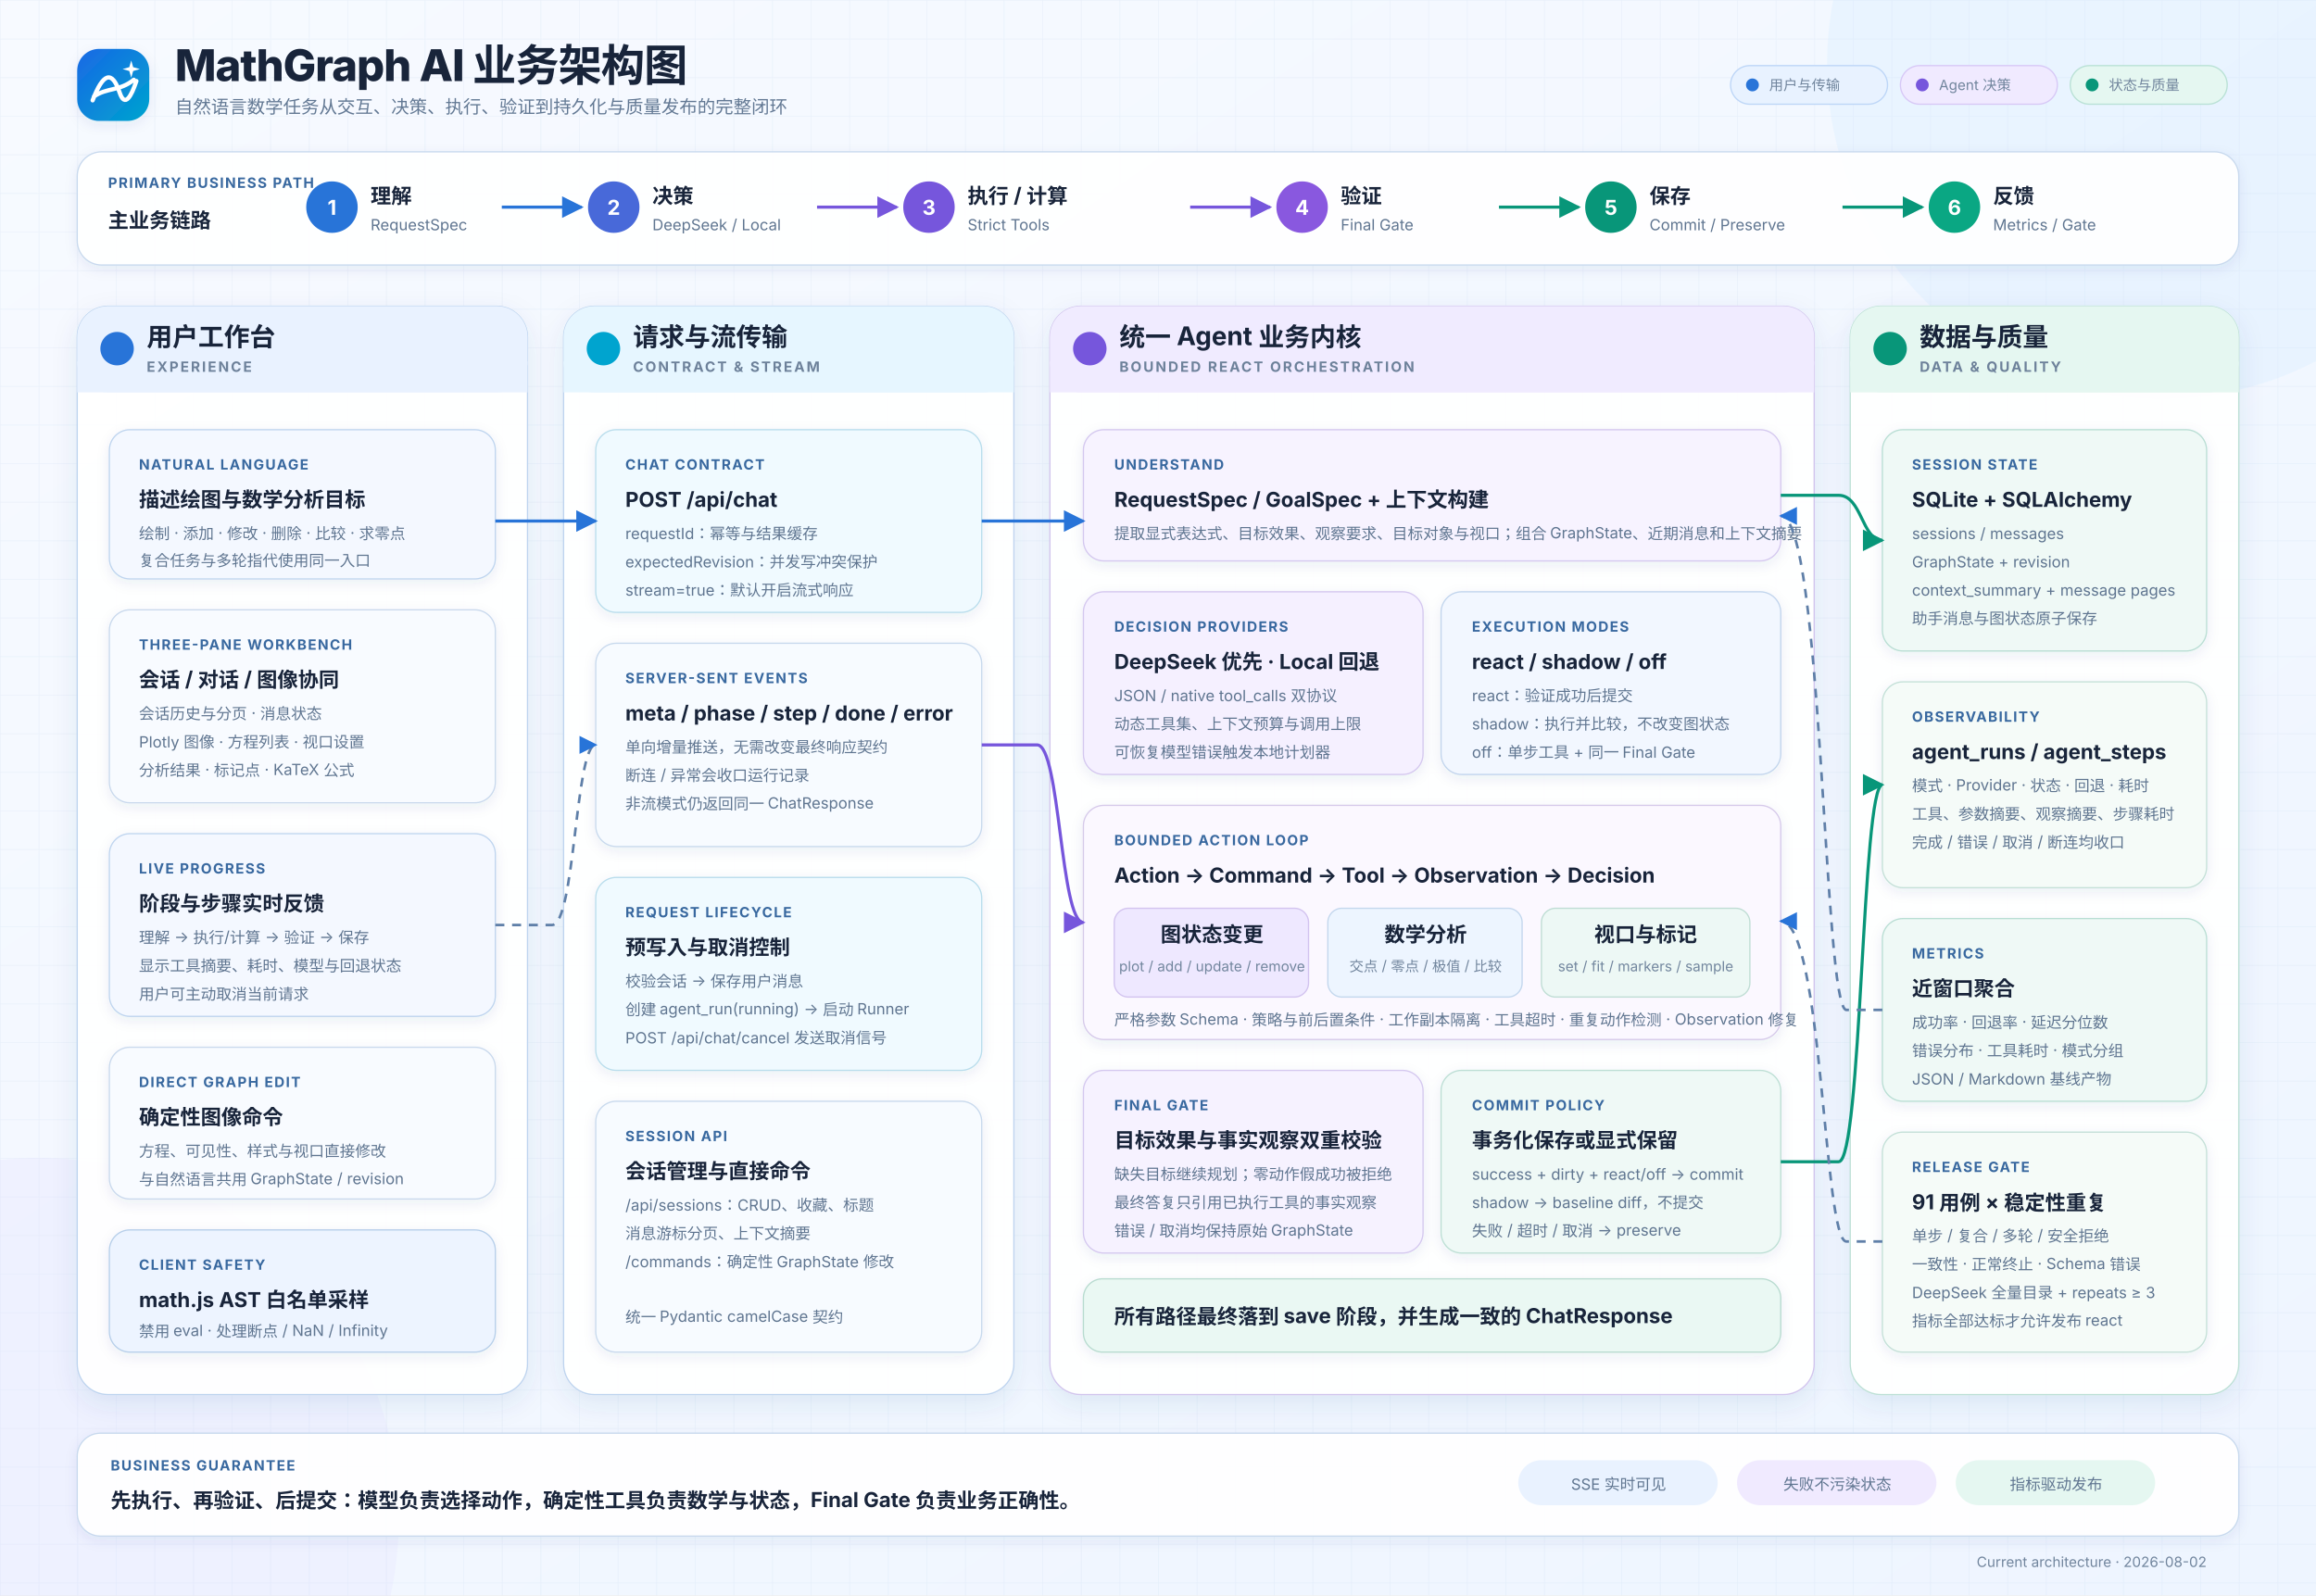
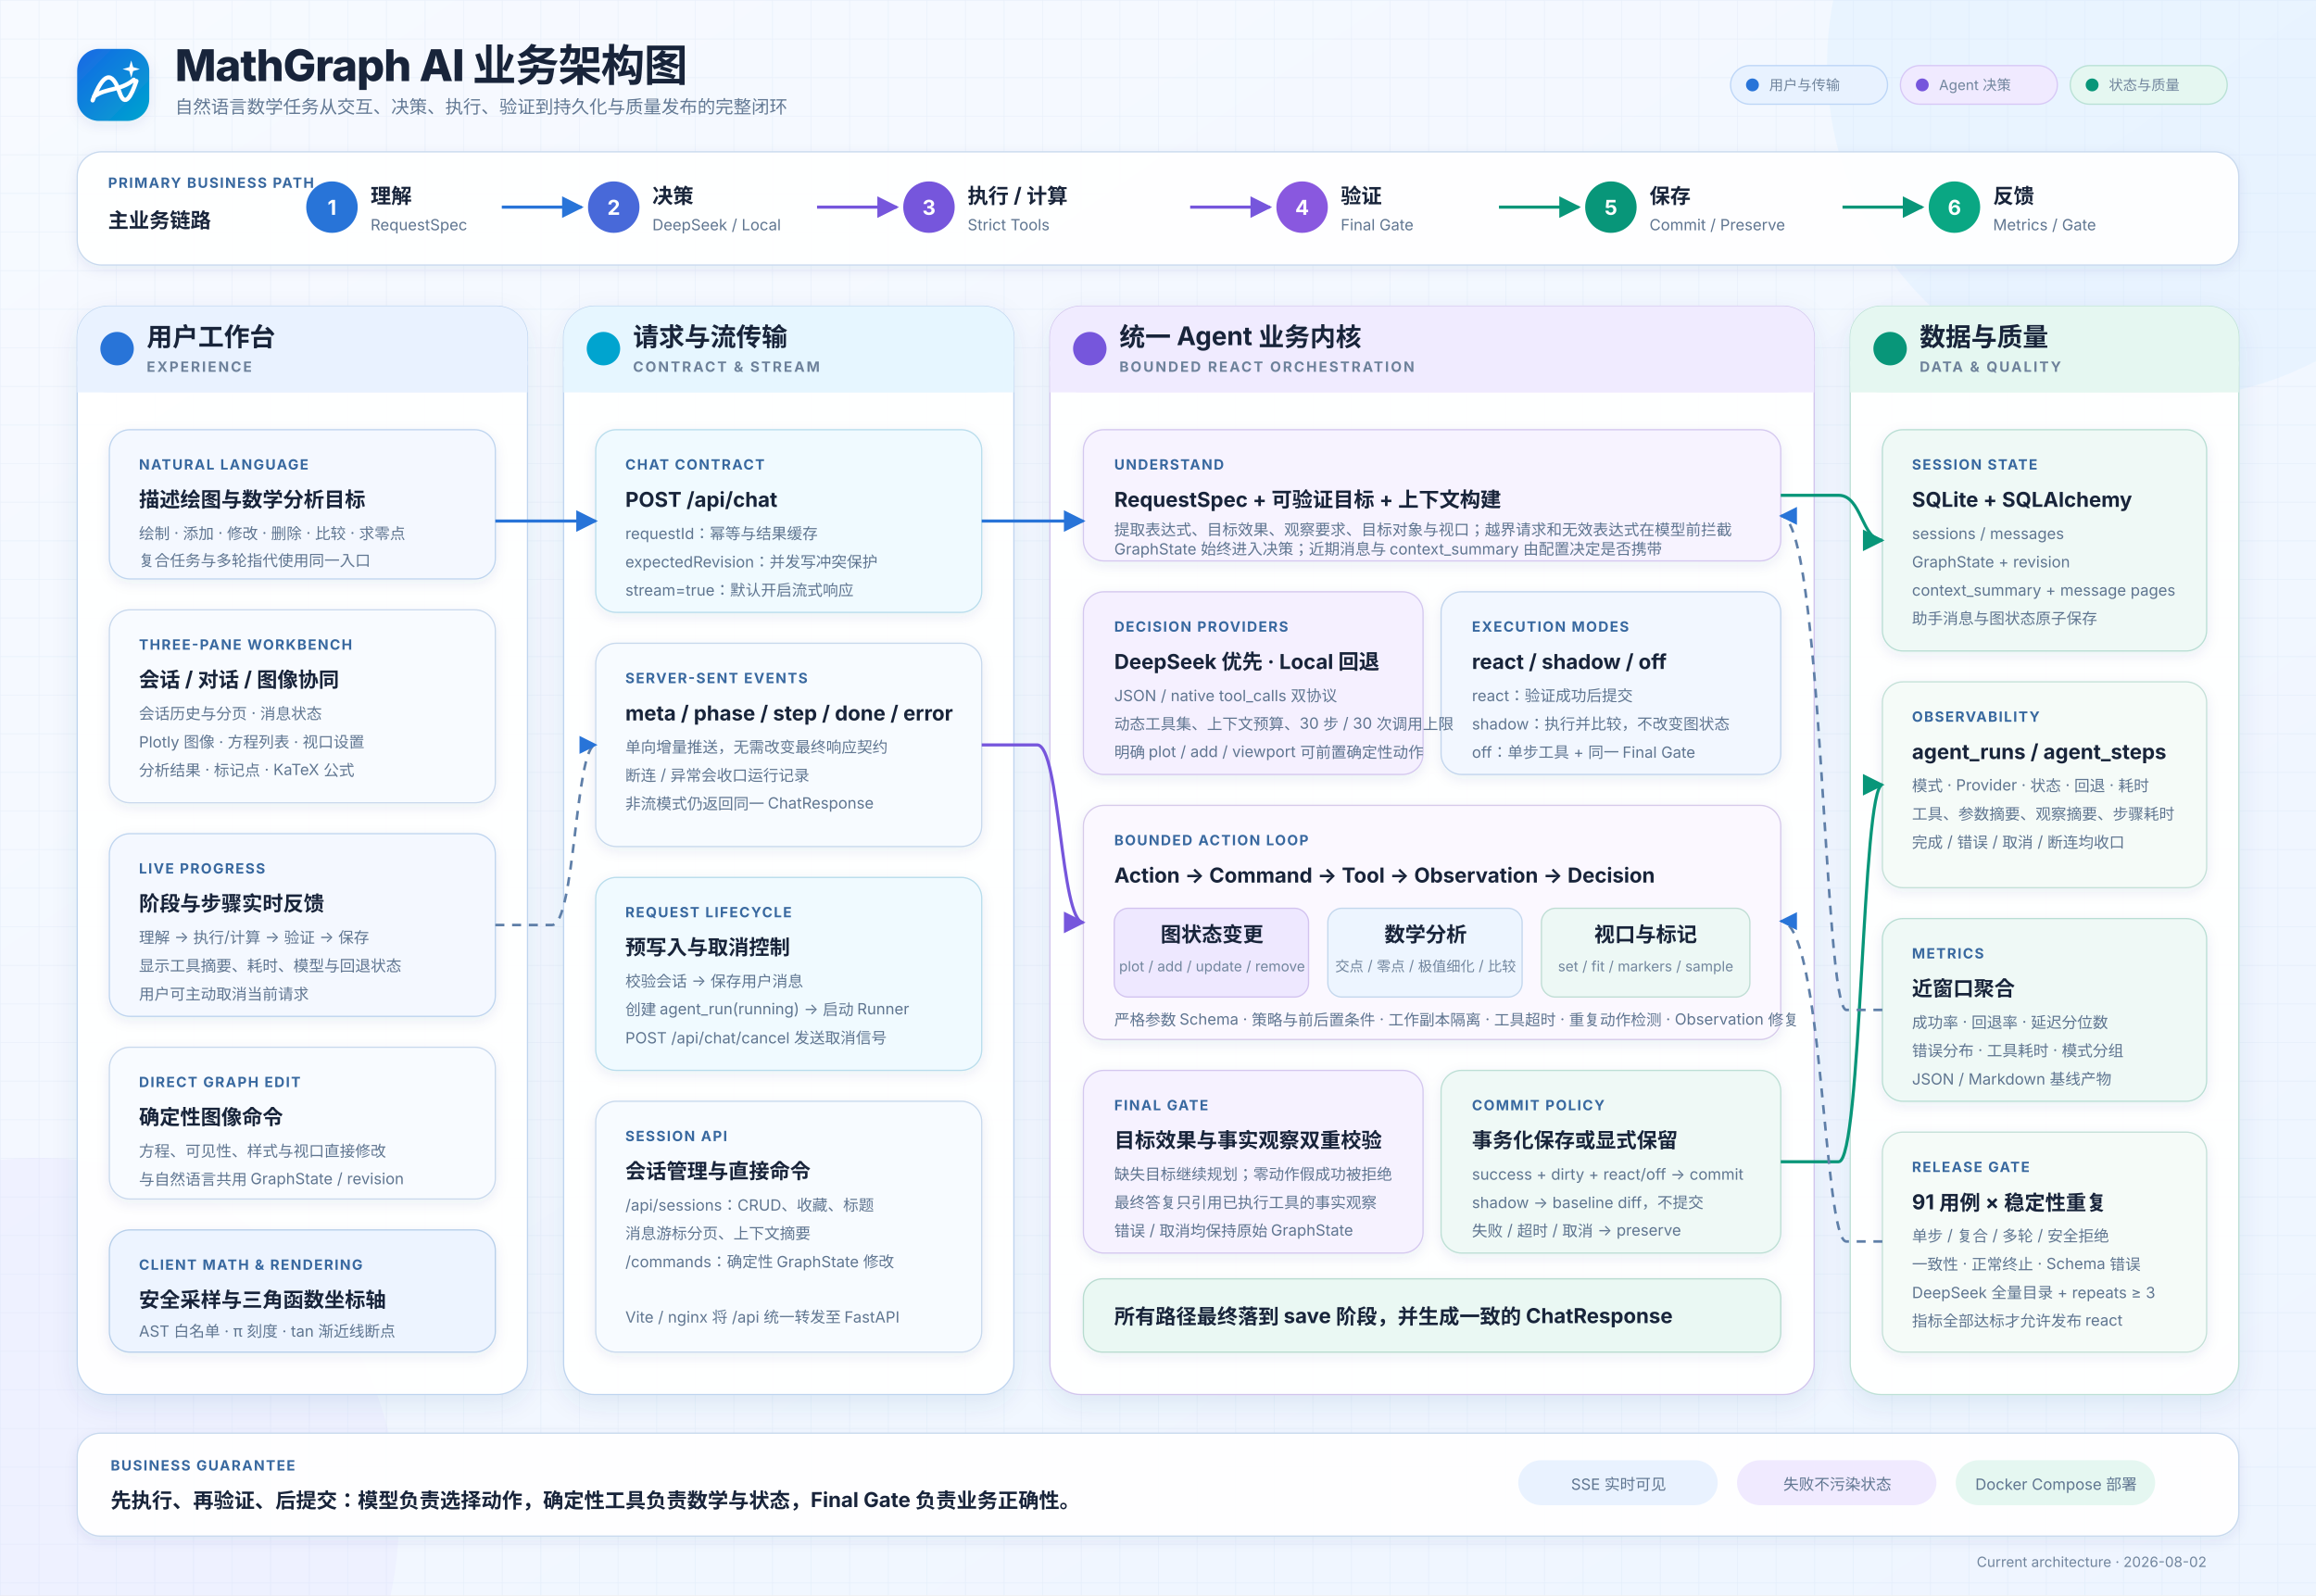
<svg xmlns="http://www.w3.org/2000/svg" width="1800" height="1240" viewBox="0 0 1800 1240" role="img" aria-labelledby="title desc">
  <defs>
    <linearGradient id="bg" x1="0" y1="0" x2="1" y2="1">
      <stop offset="0" stop-color="#f7faff" />
      <stop offset="1" stop-color="#eef5ff" />
    </linearGradient>
    <linearGradient id="brand" x1="0" y1="0" x2="1" y2="1">
      <stop offset="0" stop-color="#1768e5" />
      <stop offset="1" stop-color="#00a4cf" />
    </linearGradient>
    <linearGradient id="agent" x1="0" y1="0" x2="1" y2="1">
      <stop offset="0" stop-color="#6847dc" />
      <stop offset="1" stop-color="#9b57e9" />
    </linearGradient>
    <linearGradient id="good" x1="0" y1="0" x2="1" y2="1">
      <stop offset="0" stop-color="#03866d" />
      <stop offset="1" stop-color="#13aa83" />
    </linearGradient>
    <pattern id="grid" width="30" height="30" patternUnits="userSpaceOnUse">
      <path d="M30 0H0V30" fill="none" stroke="#79a5dc" stroke-opacity=".09" />
    </pattern>
    <filter id="shadow" x="-20%" y="-20%" width="140%" height="140%">
      <feDropShadow dx="0" dy="7" stdDeviation="10" flood-color="#194a87" flood-opacity=".10" />
    </filter>
    <filter id="soft" x="-20%" y="-20%" width="140%" height="140%">
      <feDropShadow dx="0" dy="3" stdDeviation="5" flood-color="#194a87" flood-opacity=".08" />
    </filter>
    <marker id="blueArrow" viewBox="0 0 10 10" refX="9" refY="5" markerWidth="7" markerHeight="7" orient="auto">
      <path d="M0 0 10 5 0 10Z" fill="#2874d8" />
    </marker>
    <marker id="purpleArrow" viewBox="0 0 10 10" refX="9" refY="5" markerWidth="7" markerHeight="7" orient="auto">
      <path d="M0 0 10 5 0 10Z" fill="#7656dc" />
    </marker>
    <marker id="greenArrow" viewBox="0 0 10 10" refX="9" refY="5" markerWidth="7" markerHeight="7" orient="auto">
      <path d="M0 0 10 5 0 10Z" fill="#089679" />
    </marker>
    <style>
      text { font-family: Inter, "PingFang SC", "Microsoft YaHei", sans-serif; fill:#18243a; }
      .title { font-size:34px; font-weight:760; letter-spacing:-.02em; }
      .subtitle { font-size:14px; fill:#637994; }
      .lane { font-size:20px; font-weight:740; }
      .lane-en { font-size:11px; font-weight:700; letter-spacing:.13em; fill:#6d819a; }
      .node { font-size:16px; font-weight:730; }
      .body { font-size:12px; fill:#5f7590; }
      .small { font-size:11px; fill:#71859d; }
      .caps { font-size:11px; font-weight:750; letter-spacing:.09em; fill:#38689f; }
      .white { fill:#fff; }
      .flow { fill:none; stroke:#2874d8; stroke-width:2.4; marker-end:url(#blueArrow); }
      .flow-ai { fill:none; stroke:#7656dc; stroke-width:2.4; marker-end:url(#purpleArrow); }
      .flow-data { fill:none; stroke:#089679; stroke-width:2.4; marker-end:url(#greenArrow); }
      .return { fill:none; stroke:#5f7fa8; stroke-width:2; stroke-dasharray:7 6; marker-end:url(#blueArrow); }
    </style>
  </defs>
  <rect width="1800" height="1240" fill="url(#bg)" />
  <rect width="1800" height="1240" fill="url(#grid)" />
  <circle cx="1680" cy="50" r="260" fill="#cce9ff" opacity=".25" />
  <circle cx="30" cy="1180" r="280" fill="#ded8ff" opacity=".20" />
  <g transform="translate(60 38)">
    <rect width="56" height="56" rx="17" fill="url(#brand)" filter="url(#soft)" />
    <path d="M12 40c8-21 15-24 21-6 4 12 9 3 13-9M13 37c10-7 20-4 31-13" fill="none" stroke="#fff" stroke-width="3.3" stroke-linecap="round" />
    <path d="m42 9 1.5 5.2 5.2 1.5-5.2 1.5-1.5 5.2-1.5-5.2-5.2-1.5 5.2-1.5z" fill="#fff" />
    <text x="76" y="25" class="title">MathGraph AI 业务架构图</text>
    <text x="76" y="50" class="subtitle">自然语言数学任务从交互、决策、执行、验证到持久化与质量发布的完整闭环</text>
  </g>
  <g transform="translate(1345 51)">
    <rect width="122" height="30" rx="15" fill="#e8f2ff" stroke="#bdd6f7" />
    <circle cx="17" cy="15" r="5" fill="#2874d8" />
    <text x="30" y="19" class="small">用户与传输</text>
    <rect x="132" width="122" height="30" rx="15" fill="#f0eaff" stroke="#d7c8f6" />
    <circle cx="149" cy="15" r="5" fill="#7656dc" />
    <text x="162" y="19" class="small">Agent 决策</text>
    <rect x="264" width="122" height="30" rx="15" fill="#e5f7f1" stroke="#b9e1d5" />
    <circle cx="281" cy="15" r="5" fill="#089679" />
    <text x="294" y="19" class="small">状态与质量</text>
  </g>
  <g filter="url(#soft)">
    <rect x="60" y="118" width="1680" height="88" rx="19" fill="#fff" fill-opacity=".92" stroke="#c8d9ee" />
  </g>
  <text x="84" y="146" class="caps">PRIMARY BUSINESS PATH</text>
  <text x="84" y="177" class="node">主业务链路</text>
  <g transform="translate(235 138)">
    <circle cx="23" cy="23" r="20" fill="#2874d8" />
    <text x="23" y="29" text-anchor="middle" class="node white">1</text>
    <text x="53" y="20" class="node">理解</text>
    <text x="53" y="41" class="body">RequestSpec</text>
    <path d="M155 23h62" class="flow" />
    <circle cx="242" cy="23" r="20" fill="#4869d9" />
    <text x="242" y="29" text-anchor="middle" class="node white">2</text>
    <text x="272" y="20" class="node">决策</text>
    <text x="272" y="41" class="body">DeepSeek / Local</text>
    <path d="M400 23h62" class="flow-ai" />
    <circle cx="487" cy="23" r="20" fill="#7656dc" />
    <text x="487" y="29" text-anchor="middle" class="node white">3</text>
    <text x="517" y="20" class="node">执行 / 计算</text>
    <text x="517" y="41" class="body">Strict Tools</text>
    <path d="M690 23h62" class="flow-ai" />
    <circle cx="777" cy="23" r="20" fill="#8958df" />
    <text x="777" y="29" text-anchor="middle" class="node white">4</text>
    <text x="807" y="20" class="node">验证</text>
    <text x="807" y="41" class="body">Final Gate</text>
    <path d="M930 23h62" class="flow-data" />
    <circle cx="1017" cy="23" r="20" fill="#089679" />
    <text x="1017" y="29" text-anchor="middle" class="node white">5</text>
    <text x="1047" y="20" class="node">保存</text>
    <text x="1047" y="41" class="body">Commit / Preserve</text>
    <path d="M1197 23h62" class="flow-data" />
    <circle cx="1284" cy="23" r="20" fill="#0aa783" />
    <text x="1284" y="29" text-anchor="middle" class="node white">6</text>
    <text x="1314" y="20" class="node">反馈</text>
    <text x="1314" y="41" class="body">Metrics / Gate</text>
  </g>
  <g filter="url(#shadow)">
    <rect x="60" y="238" width="350" height="846" rx="24" fill="#fff" fill-opacity=".94" stroke="#bed4ef" />
    <rect x="438" y="238" width="350" height="846" rx="24" fill="#fff" fill-opacity=".94" stroke="#bed4ef" />
    <rect x="816" y="238" width="594" height="846" rx="24" fill="#fff" fill-opacity=".94" stroke="#d1c5ed" />
    <rect x="1438" y="238" width="302" height="846" rx="24" fill="#fff" fill-opacity=".94" stroke="#bce0d6" />
  </g>
  <rect x="60" y="238" width="350" height="67" rx="24" fill="#e9f2ff" />
  <rect x="60" y="281" width="350" height="24" fill="#e9f2ff" />
  <rect x="438" y="238" width="350" height="67" rx="24" fill="#e6f6ff" />
  <rect x="438" y="281" width="350" height="24" fill="#e6f6ff" />
  <rect x="816" y="238" width="594" height="67" rx="24" fill="#f0ebff" />
  <rect x="816" y="281" width="594" height="24" fill="#f0ebff" />
  <rect x="1438" y="238" width="302" height="67" rx="24" fill="#e5f7f1" />
  <rect x="1438" y="281" width="302" height="24" fill="#e5f7f1" />
  <circle cx="91" cy="271" r="13" fill="#2874d8" />
  <text x="114" y="269" class="lane">用户工作台</text>
  <text x="114" y="289" class="lane-en">EXPERIENCE</text>
  <circle cx="469" cy="271" r="13" fill="#00a4cf" />
  <text x="492" y="269" class="lane">请求与流传输</text>
  <text x="492" y="289" class="lane-en">CONTRACT &amp; STREAM</text>
  <circle cx="847" cy="271" r="13" fill="#7656dc" />
  <text x="870" y="269" class="lane">统一 Agent 业务内核</text>
  <text x="870" y="289" class="lane-en">BOUNDED REACT ORCHESTRATION</text>
  <circle cx="1469" cy="271" r="13" fill="#089679" />
  <text x="1492" y="269" class="lane">数据与质量</text>
  <text x="1492" y="289" class="lane-en">DATA &amp; QUALITY</text>
  <g filter="url(#soft)">
    <rect x="85" y="334" width="300" height="116" rx="16" fill="#f4f8ff" stroke="#bfd5ef" />
    <rect x="85" y="474" width="300" height="150" rx="16" fill="#f8fbff" stroke="#c9d9ed" />
    <rect x="85" y="648" width="300" height="142" rx="16" fill="#f4f8ff" stroke="#bfd5ef" />
    <rect x="85" y="814" width="300" height="118" rx="16" fill="#f8fbff" stroke="#c9d9ed" />
    <rect x="85" y="956" width="300" height="95" rx="16" fill="#edf4ff" stroke="#b7cfea" />
  </g>
  <text x="108" y="365" class="caps">NATURAL LANGUAGE</text>
  <text x="108" y="394" class="node">描述绘图与数学分析目标</text>
  <text x="108" y="419" class="body">绘制 · 添加 · 修改 · 删除 · 比较 · 求零点</text>
  <text x="108" y="440" class="body">复合任务与多轮指代使用同一入口</text>
  <text x="108" y="505" class="caps">THREE-PANE WORKBENCH</text>
  <text x="108" y="534" class="node">会话 / 对话 / 图像协同</text>
  <text x="108" y="559" class="body">会话历史与分页 · 消息状态</text>
  <text x="108" y="581" class="body">Plotly 图像 · 方程列表 · 视口设置</text>
  <text x="108" y="603" class="body">分析结果 · 标记点 · KaTeX 公式</text>
  <text x="108" y="679" class="caps">LIVE PROGRESS</text>
  <text x="108" y="708" class="node">阶段与步骤实时反馈</text>
  <text x="108" y="733" class="body">理解 → 执行/计算 → 验证 → 保存</text>
  <text x="108" y="755" class="body">显示工具摘要、耗时、模型与回退状态</text>
  <text x="108" y="777" class="body">用户可主动取消当前请求</text>
  <text x="108" y="845" class="caps">DIRECT GRAPH EDIT</text>
  <text x="108" y="874" class="node">确定性图像命令</text>
  <text x="108" y="899" class="body">方程、可见性、样式与视口直接修改</text>
  <text x="108" y="921" class="body">与自然语言共用 GraphState / revision</text>
-   <text x="108" y="987" class="caps">CLIENT SAFETY</text>
-   <text x="108" y="1016" class="node">math.js AST 白名单采样</text>
-   <text x="108" y="1039" class="body">禁用 eval · 处理断点 / NaN / Infinity</text>
+   <text x="108" y="987" class="caps">CLIENT MATH &amp; RENDERING</text>
+   <text x="108" y="1016" class="node">安全采样与三角函数坐标轴</text>
+   <text x="108" y="1039" class="body">AST 白名单 · π 刻度 · tan 渐近线断点</text>
  <g filter="url(#soft)">
    <rect x="463" y="334" width="300" height="142" rx="16" fill="#f0faff" stroke="#b9ddec" />
    <rect x="463" y="500" width="300" height="158" rx="16" fill="#f7fbff" stroke="#c8d9ed" />
    <rect x="463" y="682" width="300" height="150" rx="16" fill="#f0faff" stroke="#b9ddec" />
    <rect x="463" y="856" width="300" height="195" rx="16" fill="#f7fbff" stroke="#c8d9ed" />
  </g>
  <text x="486" y="365" class="caps">CHAT CONTRACT</text>
  <text x="486" y="394" class="node">POST /api/chat</text>
  <text x="486" y="419" class="body">requestId：幂等与结果缓存</text>
  <text x="486" y="441" class="body">expectedRevision：并发写冲突保护</text>
  <text x="486" y="463" class="body">stream=true：默认开启流式响应</text>
  <text x="486" y="531" class="caps">SERVER-SENT EVENTS</text>
  <text x="486" y="560" class="node">meta / phase / step / done / error</text>
  <text x="486" y="585" class="body">单向增量推送，无需改变最终响应契约</text>
  <text x="486" y="607" class="body">断连 / 异常会收口运行记录</text>
  <text x="486" y="629" class="body">非流模式仍返回同一 ChatResponse</text>
  <text x="486" y="713" class="caps">REQUEST LIFECYCLE</text>
  <text x="486" y="742" class="node">预写入与取消控制</text>
  <text x="486" y="767" class="body">校验会话 → 保存用户消息</text>
  <text x="486" y="789" class="body">创建 agent_run(running) → 启动 Runner</text>
  <text x="486" y="811" class="body">POST /api/chat/cancel 发送取消信号</text>
  <text x="486" y="887" class="caps">SESSION API</text>
  <text x="486" y="916" class="node">会话管理与直接命令</text>
  <text x="486" y="941" class="body">/api/sessions：CRUD、收藏、标题</text>
  <text x="486" y="963" class="body">消息游标分页、上下文摘要</text>
  <text x="486" y="985" class="body">/commands：确定性 GraphState 修改</text>
-   <text x="486" y="1028" class="body">统一 Pydantic camelCase 契约</text>
+   <text x="486" y="1028" class="body">Vite / nginx 将 /api 统一转发至 FastAPI</text>
  <g filter="url(#soft)">
    <rect x="842" y="334" width="542" height="102" rx="16" fill="#f7f3ff" stroke="#d4c8ef" />
    <rect x="842" y="460" width="264" height="142" rx="16" fill="#f5f0ff" stroke="#d4c8ef" />
    <rect x="1120" y="460" width="264" height="142" rx="16" fill="#f2f7ff" stroke="#c2d5ed" />
    <rect x="842" y="626" width="542" height="182" rx="16" fill="#fbf8ff" stroke="#d6caea" />
    <rect x="842" y="832" width="264" height="142" rx="16" fill="#f6f2ff" stroke="#d4c8ef" />
    <rect x="1120" y="832" width="264" height="142" rx="16" fill="#eff9f6" stroke="#bddfd5" />
    <rect x="842" y="994" width="542" height="57" rx="15" fill="#eaf8f3" stroke="#b8dbd0" />
  </g>
  <text x="866" y="365" class="caps">UNDERSTAND</text>
-   <text x="866" y="394" class="node">RequestSpec / GoalSpec + 上下文构建</text>
-   <text x="866" y="419" class="body">提取显式表达式、目标效果、观察要求、目标对象与视口；组合 GraphState、近期消息和上下文摘要</text>
+   <text x="866" y="394" class="node">RequestSpec + 可验证目标 + 上下文构建</text>
+   <text x="866" y="416" class="body">提取表达式、目标效果、观察要求、目标对象与视口；越界请求和无效表达式在模型前拦截</text>
+   <text x="866" y="431" class="body">GraphState 始终进入决策；近期消息与 context_summary 由配置决定是否携带</text>
  <text x="866" y="491" class="caps">DECISION PROVIDERS</text>
  <text x="866" y="520" class="node">DeepSeek 优先 · Local 回退</text>
  <text x="866" y="545" class="body">JSON / native tool_calls 双协议</text>
-   <text x="866" y="567" class="body">动态工具集、上下文预算与调用上限</text>
-   <text x="866" y="589" class="body">可恢复模型错误触发本地计划器</text>
+   <text x="866" y="567" class="body">动态工具集、上下文预算、30 步 / 30 次调用上限</text>
+   <text x="866" y="589" class="body">明确 plot / add / viewport 可前置确定性动作</text>
  <text x="1144" y="491" class="caps">EXECUTION MODES</text>
  <text x="1144" y="520" class="node">react / shadow / off</text>
  <text x="1144" y="545" class="body">react：验证成功后提交</text>
  <text x="1144" y="567" class="body">shadow：执行并比较，不改变图状态</text>
  <text x="1144" y="589" class="body">off：单步工具 + 同一 Final Gate</text>
  <text x="866" y="657" class="caps">BOUNDED ACTION LOOP</text>
  <text x="866" y="686" class="node">Action → Command → Tool → Observation → Decision</text>
  <rect x="866" y="706" width="151" height="69" rx="11" fill="#eee8ff" stroke="#d2c3ef" />
  <text x="942" y="732" text-anchor="middle" class="node">图状态变更</text>
  <text x="942" y="755" text-anchor="middle" class="small">plot / add / update / remove</text>
  <rect x="1032" y="706" width="151" height="69" rx="11" fill="#edf5ff" stroke="#c3d7ed" />
  <text x="1108" y="732" text-anchor="middle" class="node">数学分析</text>
-   <text x="1108" y="755" text-anchor="middle" class="small">交点 / 零点 / 极值 / 比较</text>
+   <text x="1108" y="755" text-anchor="middle" class="small">交点 / 零点 / 极值细化 / 比较</text>
  <rect x="1198" y="706" width="162" height="69" rx="11" fill="#edf8f5" stroke="#bfddd4" />
  <text x="1279" y="732" text-anchor="middle" class="node">视口与标记</text>
  <text x="1279" y="755" text-anchor="middle" class="small">set / fit / markers / sample</text>
  <text x="866" y="797" class="body">严格参数 Schema · 策略与前后置条件 · 工作副本隔离 · 工具超时 · 重复动作检测 · Observation 修复</text>
  <text x="866" y="863" class="caps">FINAL GATE</text>
  <text x="866" y="892" class="node">目标效果与事实观察双重校验</text>
  <text x="866" y="917" class="body">缺失目标继续规划；零动作假成功被拒绝</text>
  <text x="866" y="939" class="body">最终答复只引用已执行工具的事实观察</text>
  <text x="866" y="961" class="body">错误 / 取消均保持原始 GraphState</text>
  <text x="1144" y="863" class="caps">COMMIT POLICY</text>
  <text x="1144" y="892" class="node">事务化保存或显式保留</text>
  <text x="1144" y="917" class="body">success + dirty + react/off → commit</text>
  <text x="1144" y="939" class="body">shadow → baseline diff，不提交</text>
  <text x="1144" y="961" class="body">失败 / 超时 / 取消 → preserve</text>
  <text x="866" y="1029" class="node">所有路径最终落到 save 阶段，并生成一致的 ChatResponse</text>
  <g filter="url(#soft)">
    <rect x="1463" y="334" width="252" height="172" rx="16" fill="#eff9f6" stroke="#b9ded4" />
    <rect x="1463" y="530" width="252" height="160" rx="16" fill="#f5fbf8" stroke="#c4e0d8" />
    <rect x="1463" y="714" width="252" height="142" rx="16" fill="#eff9f6" stroke="#b9ded4" />
    <rect x="1463" y="880" width="252" height="171" rx="16" fill="#f5fbf8" stroke="#c4e0d8" />
  </g>
  <text x="1486" y="365" class="caps">SESSION STATE</text>
  <text x="1486" y="394" class="node">SQLite + SQLAlchemy</text>
  <text x="1486" y="419" class="body">sessions / messages</text>
  <text x="1486" y="441" class="body">GraphState + revision</text>
  <text x="1486" y="463" class="body">context_summary + message pages</text>
  <text x="1486" y="485" class="body">助手消息与图状态原子保存</text>
  <text x="1486" y="561" class="caps">OBSERVABILITY</text>
  <text x="1486" y="590" class="node">agent_runs / agent_steps</text>
  <text x="1486" y="615" class="body">模式 · Provider · 状态 · 回退 · 耗时</text>
  <text x="1486" y="637" class="body">工具、参数摘要、观察摘要、步骤耗时</text>
  <text x="1486" y="659" class="body">完成 / 错误 / 取消 / 断连均收口</text>
  <text x="1486" y="745" class="caps">METRICS</text>
  <text x="1486" y="774" class="node">近窗口聚合</text>
  <text x="1486" y="799" class="body">成功率 · 回退率 · 延迟分位数</text>
  <text x="1486" y="821" class="body">错误分布 · 工具耗时 · 模式分组</text>
  <text x="1486" y="843" class="body">JSON / Markdown 基线产物</text>
  <text x="1486" y="911" class="caps">RELEASE GATE</text>
  <text x="1486" y="940" class="node">91 用例 × 稳定性重复</text>
  <text x="1486" y="965" class="body">单步 / 复合 / 多轮 / 安全拒绝</text>
  <text x="1486" y="987" class="body">一致性 · 正常终止 · Schema 错误</text>
  <text x="1486" y="1009" class="body">DeepSeek 全量目录 + repeats ≥ 3</text>
  <text x="1486" y="1031" class="body">指标全部达标才允许发布 react</text>
  <path d="M385 405h78" class="flow" />
  <path d="M385 719h44c18 0 18-140 34-140" class="return" />
  <path d="M763 405h79" class="flow" />
  <path d="M763 579h43c18 0 18 138 36 138" class="flow-ai" />
  <path d="M1384 385h45c18 0 18 35 34 35" class="flow-data" />
  <path d="M1384 903h45c18 0 18-293 34-293" class="flow-data" />
  <path d="M1463 785h-28c-18 0-18-384-51-384" class="return" />
  <path d="M1463 965h-28c-18 0-18-249-51-249" class="return" />
  <g filter="url(#soft)">
    <rect x="60" y="1114" width="1680" height="80" rx="18" fill="#fff" fill-opacity=".92" stroke="#c8d9ee" />
  </g>
  <text x="86" y="1143" class="caps">BUSINESS GUARANTEE</text>
  <text x="86" y="1172" class="node">先执行、再验证、后提交：模型负责选择动作，确定性工具负责数学与状态，Final Gate 负责业务正确性。</text>
  <g transform="translate(1180 1135)">
    <rect width="155" height="35" rx="18" fill="#e9f2ff" />
    <text x="78" y="23" text-anchor="middle" class="body">SSE 实时可见</text>
    <rect x="170" width="155" height="35" rx="18" fill="#f0eaff" />
    <text x="248" y="23" text-anchor="middle" class="body">失败不污染状态</text>
    <rect x="340" width="155" height="35" rx="18" fill="#e5f7f1" />
-     <text x="418" y="23" text-anchor="middle" class="body">指标驱动发布</text>
+     <text x="418" y="23" text-anchor="middle" class="body">Docker Compose 部署</text>
  </g>
  <text x="1715" y="1218" text-anchor="end" class="small">Current architecture · 2026-08-02</text>
</svg>
